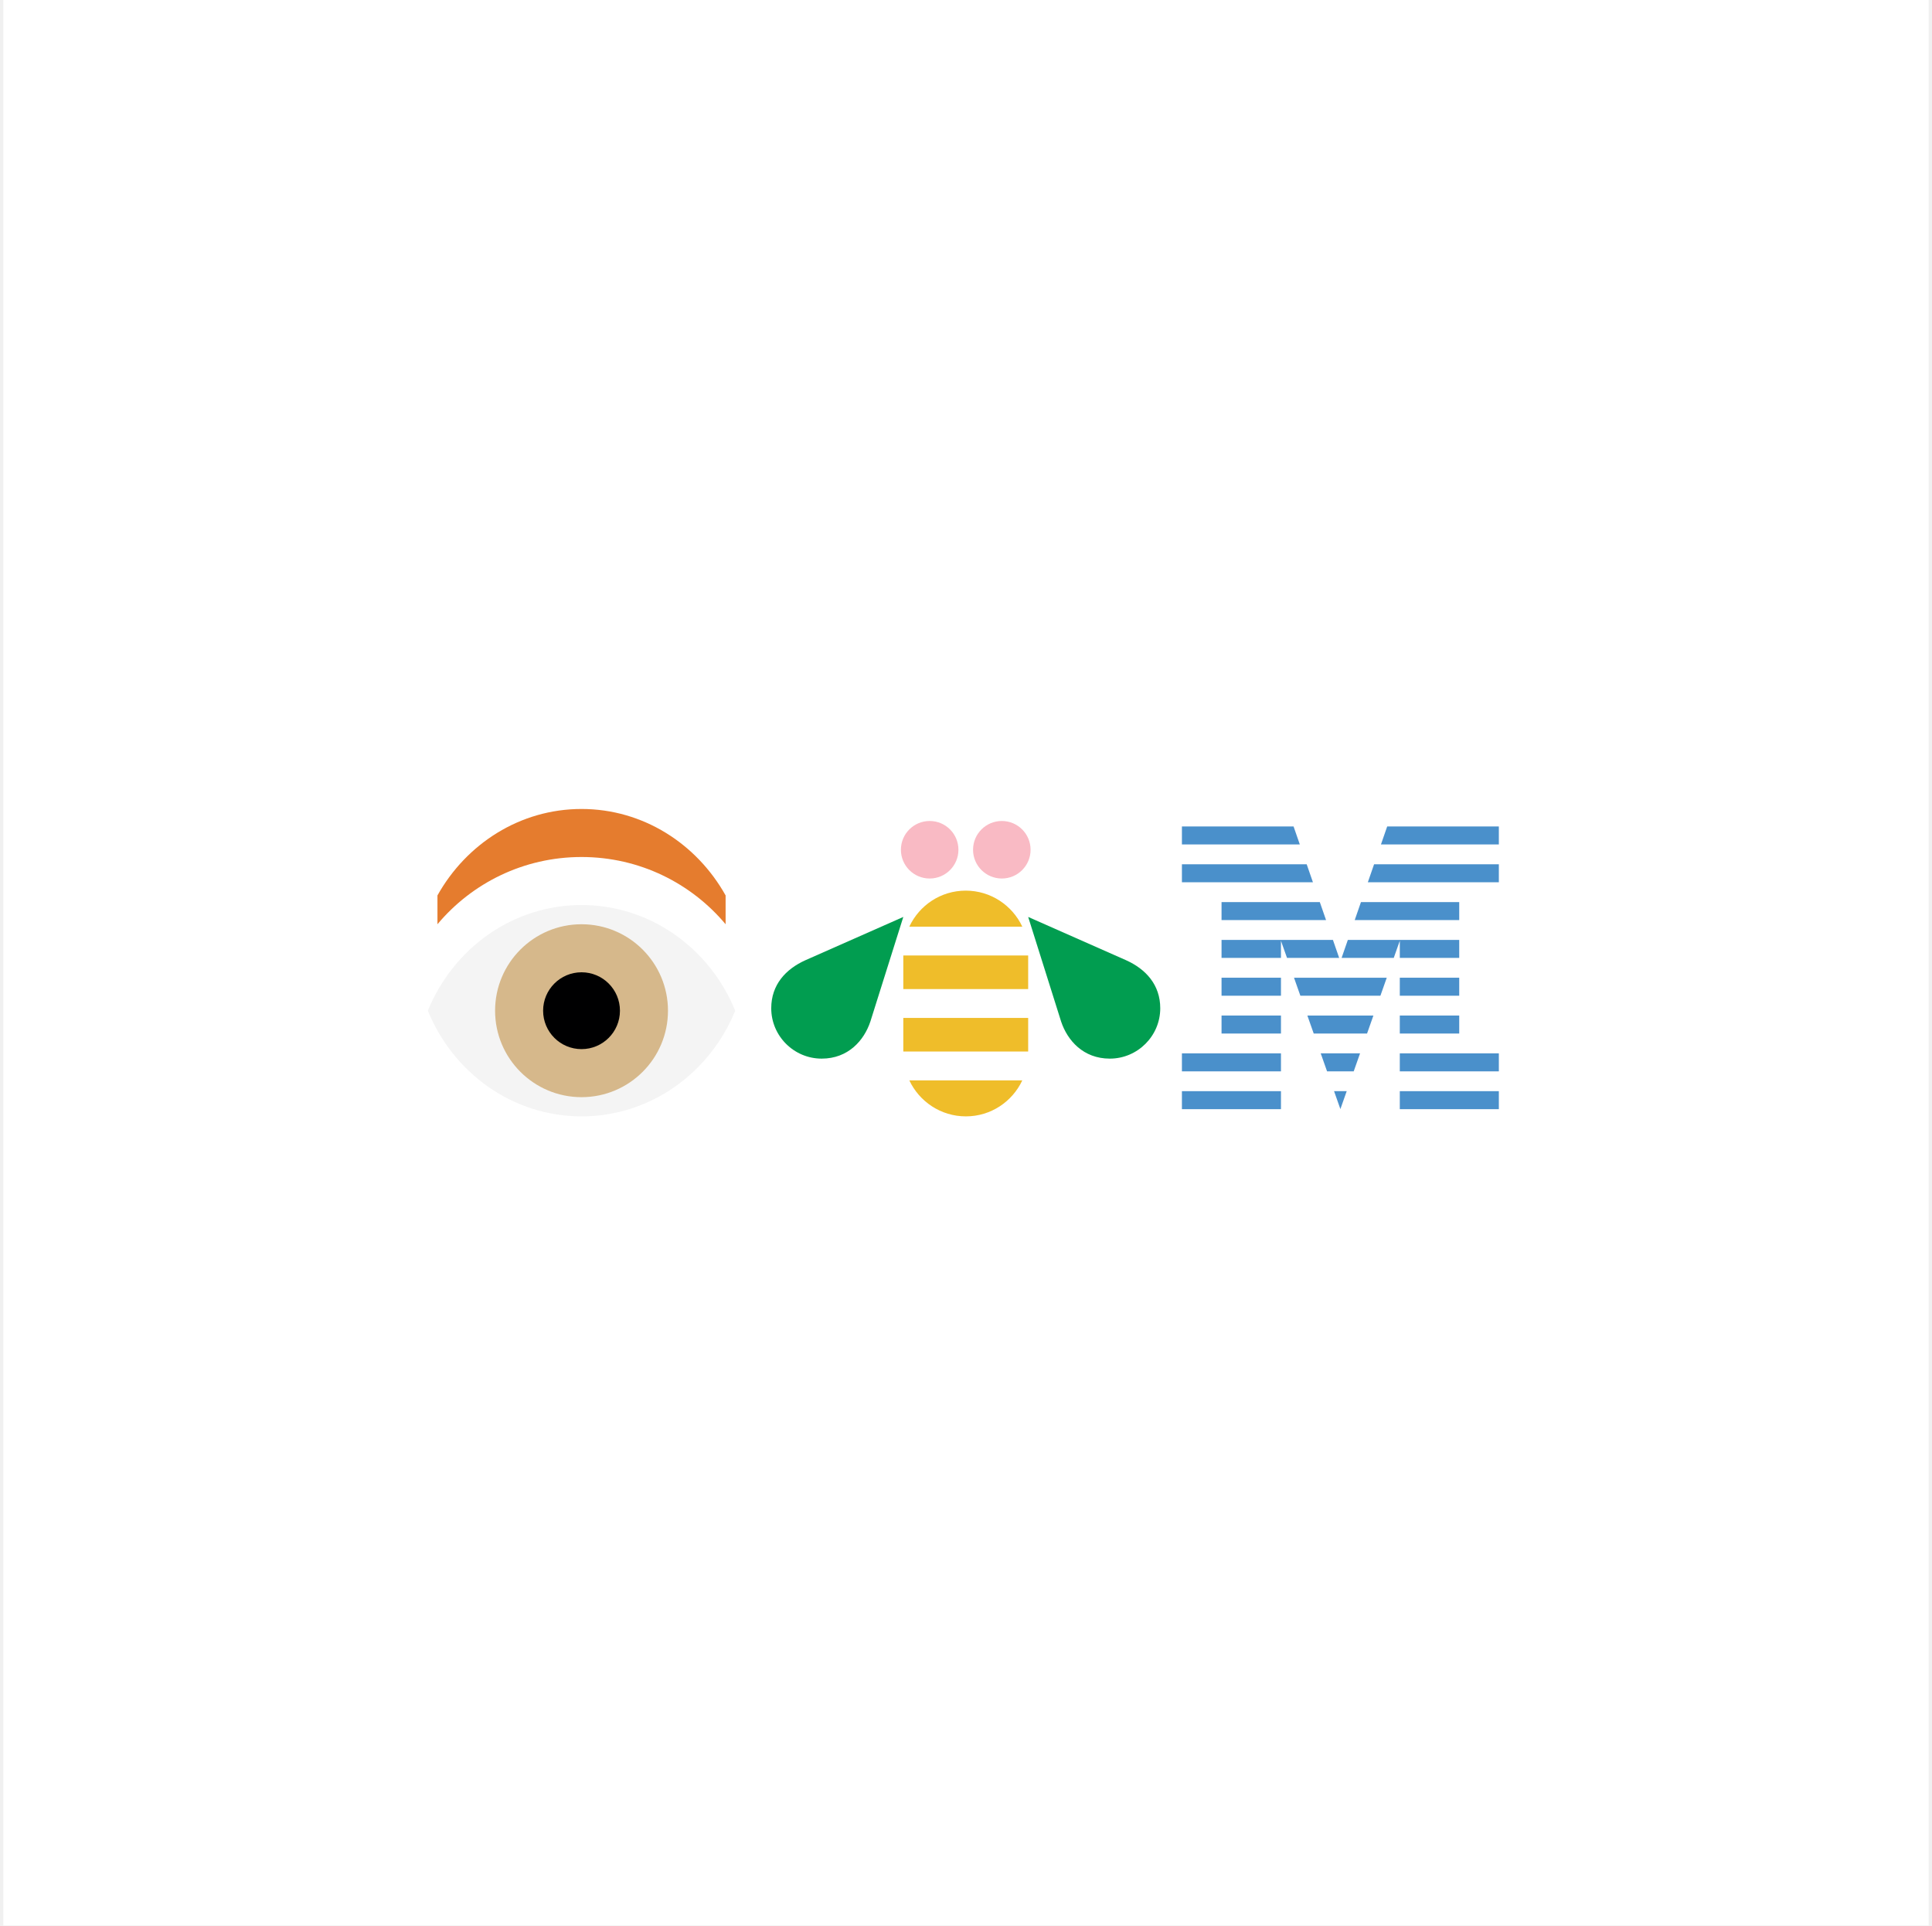
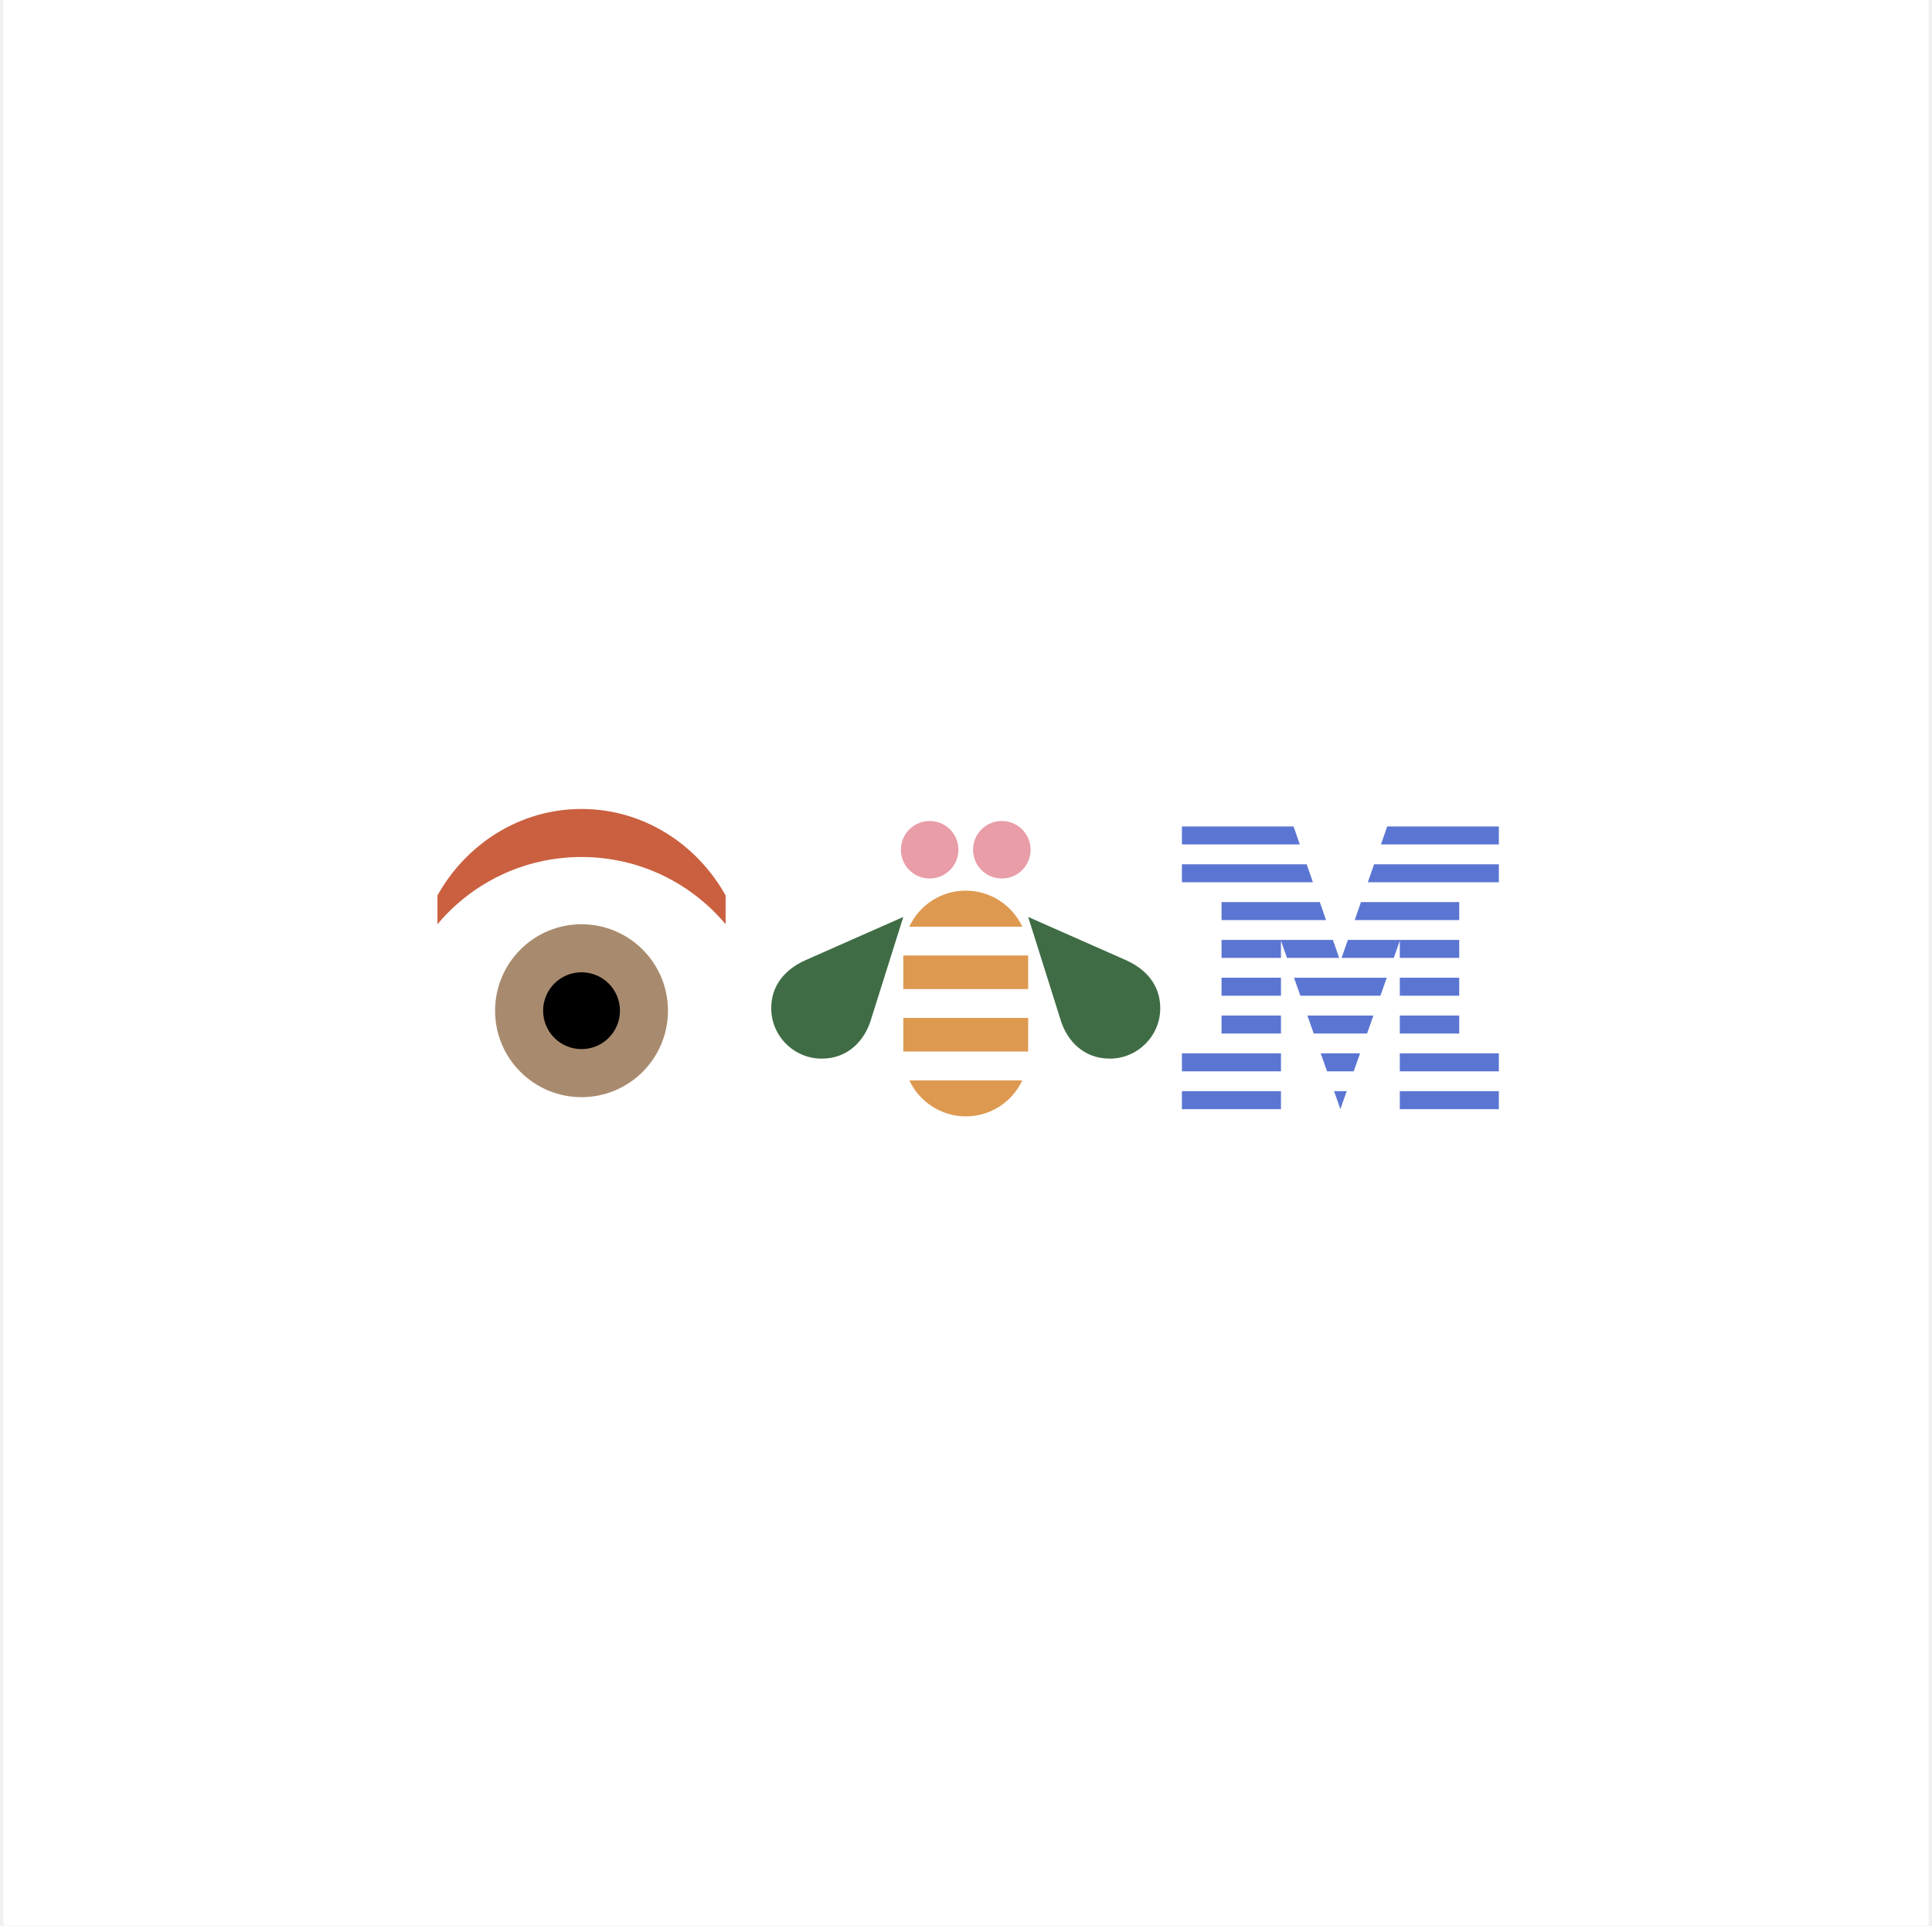
<svg xmlns="http://www.w3.org/2000/svg" width="289px" height="288px" viewBox="0 0 289 288" version="1.1">
  <g id="Desktop" stroke="none" stroke-width="1" fill="none" fill-rule="evenodd">
    <g id="IDL-Rebus" transform="translate(-672, -3912)">
      <g id="Group-20" transform="translate(672.5, 3912)">
        <polygon id="title" fill="#FFFFFF" points="0 0 288 0 288 288 0 288" />
-         <g id="Group-25-Copy" transform="translate(63.5, 121)">
-           <path d="M104.432,22.616 L89.801,16.148 L94.734,31.813 C95.67,34.604 98.03,37.341 102.014,37.341 C106.162,37.341 109.557,33.956 109.557,29.808 C109.557,26.295 107.397,23.946 104.432,22.616 Z" id="Path" fill="#019D50" />
-           <polygon id="Path" fill="#4A90CB" points="136.321 22.275 135.386 19.582 118.725 19.582 118.725 22.275 127.614 22.275 127.614 19.719 128.52 22.275" />
-           <polygon id="Path" fill="#4A90CB" points="129.499 2.612 112.799 2.612 112.799 5.306 130.434 5.306" />
-           <polygon id="Path" fill="#4A90CB" points="131.462 8.269 112.799 8.269 112.799 10.962 132.396 10.962" />
-           <polygon id="Path" fill="#4A90CB" points="140.609 10.962 160.206 10.962 160.206 8.269 141.544 8.269" />
-           <polygon id="Path" fill="#4A90CB" points="118.725 16.619 134.359 16.619 133.424 13.925 118.725 13.925" />
-           <polygon id="Path" fill="#4A90CB" points="130.517 27.932 142.489 27.932 143.44 25.238 129.566 25.238" />
-           <polygon id="Path" fill="#4A90CB" points="132.514 33.588 140.492 33.588 141.443 30.895 131.563 30.895" />
-           <polygon id="Path" fill="#4A90CB" points="134.511 39.245 138.495 39.245 139.446 36.551 133.56 36.551" />
-           <polygon id="Path" fill="#4A90CB" points="136.503 44.887 137.449 42.208 135.557 42.208" />
-           <polygon id="Path" fill="#4A90CB" points="143.506 2.612 142.572 5.306 160.206 5.306 160.206 2.612" />
-           <polygon id="Path" fill="#4A90CB" points="154.28 13.925 139.581 13.925 138.647 16.619 154.28 16.619" />
-           <polygon id="Path" fill="#4A90CB" points="145.391 22.275 154.28 22.275 154.28 19.582 137.619 19.582 136.684 22.275 144.486 22.275 145.391 19.71" />
-           <polygon id="Path" fill="#4A90CB" points="145.391 27.932 154.28 27.932 154.28 25.238 145.391 25.238" />
-           <polygon id="Path" fill="#4A90CB" points="145.391 33.588 154.28 33.588 154.28 30.895 145.391 30.895" />
-           <polygon id="Path" fill="#4A90CB" points="145.391 39.245 160.206 39.245 160.206 36.551 145.391 36.551" />
-           <polygon id="Path" fill="#4A90CB" points="145.391 44.901 160.206 44.901 160.206 42.208 145.391 42.208" />
-           <polygon id="Path" fill="#4A90CB" points="118.725 27.932 127.614 27.932 127.614 25.238 118.725 25.238" />
-           <polygon id="Path" fill="#4A90CB" points="118.725 33.588 127.614 33.588 127.614 30.895 118.725 30.895" />
-           <polygon id="Path" fill="#4A90CB" points="112.799 39.245 127.614 39.245 127.614 36.551 112.799 36.551" />
-           <polygon id="Path" fill="#4A90CB" points="112.799 44.901 127.614 44.901 127.614 42.208 112.799 42.208" />
-           <path d="M72.021,40.59 C73.511,43.766 76.741,45.978 80.481,45.978 C84.225,45.978 87.434,43.77 88.923,40.59 L72.021,40.59 Z" id="Path" fill="#EFBD2A" />
-           <polygon id="Path" fill="#EFBD2A" points="89.801 31.251 71.122 31.251 71.122 36.28 89.8 36.28" />
-           <polygon id="Path" fill="#EFBD2A" points="89.801 21.911 71.122 21.911 71.122 26.94 89.8 26.94" />
-           <path d="M88.923,17.601 C87.432,14.425 84.202,12.213 80.462,12.213 C76.718,12.213 73.51,14.421 72.021,17.601 L88.923,17.601 Z" id="Path" fill="#EFBD2A" />
-           <path d="M51.366,29.808 C51.366,33.956 54.762,37.341 58.91,37.341 C62.894,37.341 65.253,34.604 66.189,31.813 L71.122,16.148 L56.491,22.616 C53.527,23.946 51.366,26.295 51.366,29.808 Z" id="Path" fill="#019D50" />
-           <path d="M85.858,1.796 C83.482,1.796 81.555,3.722 81.555,6.098 C81.555,8.475 83.482,10.401 85.858,10.401 C88.234,10.401 90.16,8.475 90.16,6.098 C90.16,3.722 88.234,1.796 85.858,1.796 Z" id="Path" fill="#F9BAC4" />
-           <path d="M75.066,1.796 C72.69,1.796 70.763,3.722 70.763,6.098 C70.763,8.475 72.69,10.401 75.066,10.401 C77.442,10.401 79.368,8.475 79.368,6.098 C79.368,3.722 77.442,1.796 75.066,1.796 Z" id="Path" fill="#F9BAC4" />
-           <path d="M22.989,-5.24527282e-13 C13.793,-5.24527282e-13 5.763,5.198 1.437,12.931 L1.437,17.242 C6.585,11.096 14.328,7.184 22.989,7.184 C31.65,7.184 39.393,11.096 44.541,17.242 L44.541,12.931 C40.215,5.198 32.185,-5.24527282e-13 22.989,-5.24527282e-13 Z" id="Path" fill="#E57C2E" />
-           <path d="M45.978,30.173 C42.193,39.46 33.325,45.978 22.989,45.978 C12.653,45.978 3.785,39.46 0,30.173 C3.785,20.886 12.653,14.368 22.989,14.368 C33.325,14.368 42.193,20.886 45.978,30.173 Z" id="Path" fill="#F4F4F4" />
-           <path d="M35.92,30.173 C35.92,23.031 30.131,17.242 22.989,17.242 C15.847,17.242 10.058,23.031 10.058,30.173 C10.058,37.315 15.847,43.105 22.989,43.105 C30.131,43.105 35.92,37.315 35.92,30.173 Z" id="Path" fill="#D6B88B" />
-           <path d="M28.736,30.173 C28.736,33.347 26.163,35.92 22.989,35.92 C19.815,35.92 17.242,33.347 17.242,30.173 C17.242,26.999 19.815,24.426 22.989,24.426 C26.163,24.426 28.736,26.999 28.736,30.173 L28.736,30.173 Z" id="Path" fill="#000001" />
+         <g id="Group-25" transform="translate(63.5, 121)">
+           <path d="M104.432,22.616 L89.801,16.148 L94.734,31.813 C95.67,34.604 98.03,37.341 102.014,37.341 C106.162,37.341 109.557,33.956 109.557,29.808 C109.557,26.295 107.397,23.946 104.432,22.616 Z" id="Path" fill="#3F6C45" />
+           <polygon id="Path" fill="#5B76D2" points="136.321 22.275 135.386 19.582 118.725 19.582 118.725 22.275 127.614 22.275 127.614 19.719 128.52 22.275" />
+           <polygon id="Path" fill="#5B76D2" points="129.499 2.612 112.799 2.612 112.799 5.306 130.434 5.306" />
+           <polygon id="Path" fill="#5B76D2" points="131.462 8.269 112.799 8.269 112.799 10.962 132.396 10.962" />
+           <polygon id="Path" fill="#5B76D2" points="140.609 10.962 160.206 10.962 160.206 8.269 141.544 8.269" />
+           <polygon id="Path" fill="#5B76D2" points="118.725 16.619 134.359 16.619 133.424 13.925 118.725 13.925" />
+           <polygon id="Path" fill="#5B76D2" points="130.517 27.932 142.489 27.932 143.44 25.238 129.566 25.238" />
+           <polygon id="Path" fill="#5B76D2" points="132.514 33.588 140.492 33.588 141.443 30.895 131.563 30.895" />
+           <polygon id="Path" fill="#5B76D2" points="134.511 39.245 138.495 39.245 139.446 36.551 133.56 36.551" />
+           <polygon id="Path" fill="#5B76D2" points="136.503 44.887 137.449 42.208 135.557 42.208" />
+           <polygon id="Path" fill="#5B76D2" points="143.506 2.612 142.572 5.306 160.206 5.306 160.206 2.612" />
+           <polygon id="Path" fill="#5B76D2" points="154.28 13.925 139.581 13.925 138.647 16.619 154.28 16.619" />
+           <polygon id="Path" fill="#5B76D2" points="145.391 22.275 154.28 22.275 154.28 19.582 137.619 19.582 136.684 22.275 144.486 22.275 145.391 19.71" />
+           <polygon id="Path" fill="#5B76D2" points="145.391 27.932 154.28 27.932 154.28 25.238 145.391 25.238" />
+           <polygon id="Path" fill="#5B76D2" points="145.391 33.588 154.28 33.588 154.28 30.895 145.391 30.895" />
+           <polygon id="Path" fill="#5B76D2" points="145.391 39.245 160.206 39.245 160.206 36.551 145.391 36.551" />
+           <polygon id="Path" fill="#5B76D2" points="145.391 44.901 160.206 44.901 160.206 42.208 145.391 42.208" />
+           <polygon id="Path" fill="#5B76D2" points="118.725 27.932 127.614 27.932 127.614 25.238 118.725 25.238" />
+           <polygon id="Path" fill="#5B76D2" points="118.725 33.588 127.614 33.588 127.614 30.895 118.725 30.895" />
+           <polygon id="Path" fill="#5B76D2" points="112.799 39.245 127.614 39.245 127.614 36.551 112.799 36.551" />
+           <polygon id="Path" fill="#5B76D2" points="112.799 44.901 127.614 44.901 127.614 42.208 112.799 42.208" />
+           <path d="M72.021,40.59 C73.511,43.766 76.741,45.978 80.481,45.978 C84.225,45.978 87.434,43.77 88.923,40.59 L72.021,40.59 Z" id="Path" fill="#DE9950" />
+           <polygon id="Path" fill="#DE9950" points="89.801 31.251 71.122 31.251 71.122 36.28 89.8 36.28" />
+           <polygon id="Path" fill="#DE9950" points="89.801 21.911 71.122 21.911 71.122 26.94 89.8 26.94" />
+           <path d="M88.923,17.601 C87.432,14.425 84.202,12.213 80.462,12.213 C76.718,12.213 73.51,14.421 72.021,17.601 L88.923,17.601 Z" id="Path" fill="#DE9950" />
+           <path d="M51.366,29.808 C51.366,33.956 54.762,37.341 58.91,37.341 C62.894,37.341 65.253,34.604 66.189,31.813 L71.122,16.148 L56.491,22.616 C53.527,23.946 51.366,26.295 51.366,29.808 Z" id="Path" fill="#3F6C45" />
+           <path d="M85.858,1.796 C83.482,1.796 81.555,3.722 81.555,6.098 C81.555,8.475 83.482,10.401 85.858,10.401 C88.234,10.401 90.16,8.475 90.16,6.098 C90.16,3.722 88.234,1.796 85.858,1.796 Z" id="Path" fill="#E89DA8" />
+           <path d="M75.066,1.796 C72.69,1.796 70.763,3.722 70.763,6.098 C70.763,8.475 72.69,10.401 75.066,10.401 C77.442,10.401 79.368,8.475 79.368,6.098 C79.368,3.722 77.442,1.796 75.066,1.796 Z" id="Path" fill="#E89DA8" />
+           <path d="M22.989,-5.24527282e-13 C13.793,-5.24527282e-13 5.763,5.198 1.437,12.931 L1.437,17.242 C6.585,11.096 14.328,7.184 22.989,7.184 C31.65,7.184 39.393,11.096 44.541,17.242 L44.541,12.931 C40.215,5.198 32.185,-5.24527282e-13 22.989,-5.24527282e-13 Z" id="Path" fill="#CA6040" />
+           <path d="M45.978,30.173 C42.193,39.46 33.325,45.978 22.989,45.978 C12.653,45.978 3.785,39.46 0,30.173 C3.785,20.886 12.653,14.368 22.989,14.368 C33.325,14.368 42.193,20.886 45.978,30.173 Z" id="Path" fill="#FFFFFF" />
+           <path d="M35.92,30.173 C35.92,23.031 30.131,17.242 22.989,17.242 C15.847,17.242 10.058,23.031 10.058,30.173 C10.058,37.315 15.847,43.105 22.989,43.105 C30.131,43.105 35.92,37.315 35.92,30.173 Z" id="Path" fill="#A88B6E" />
+           <path d="M28.736,30.173 C28.736,33.347 26.163,35.92 22.989,35.92 C19.815,35.92 17.242,33.347 17.242,30.173 C17.242,26.999 19.815,24.426 22.989,24.426 C26.163,24.426 28.736,26.999 28.736,30.173 L28.736,30.173 Z" id="Path" fill="#000000" />
        </g>
      </g>
    </g>
  </g>
</svg>
